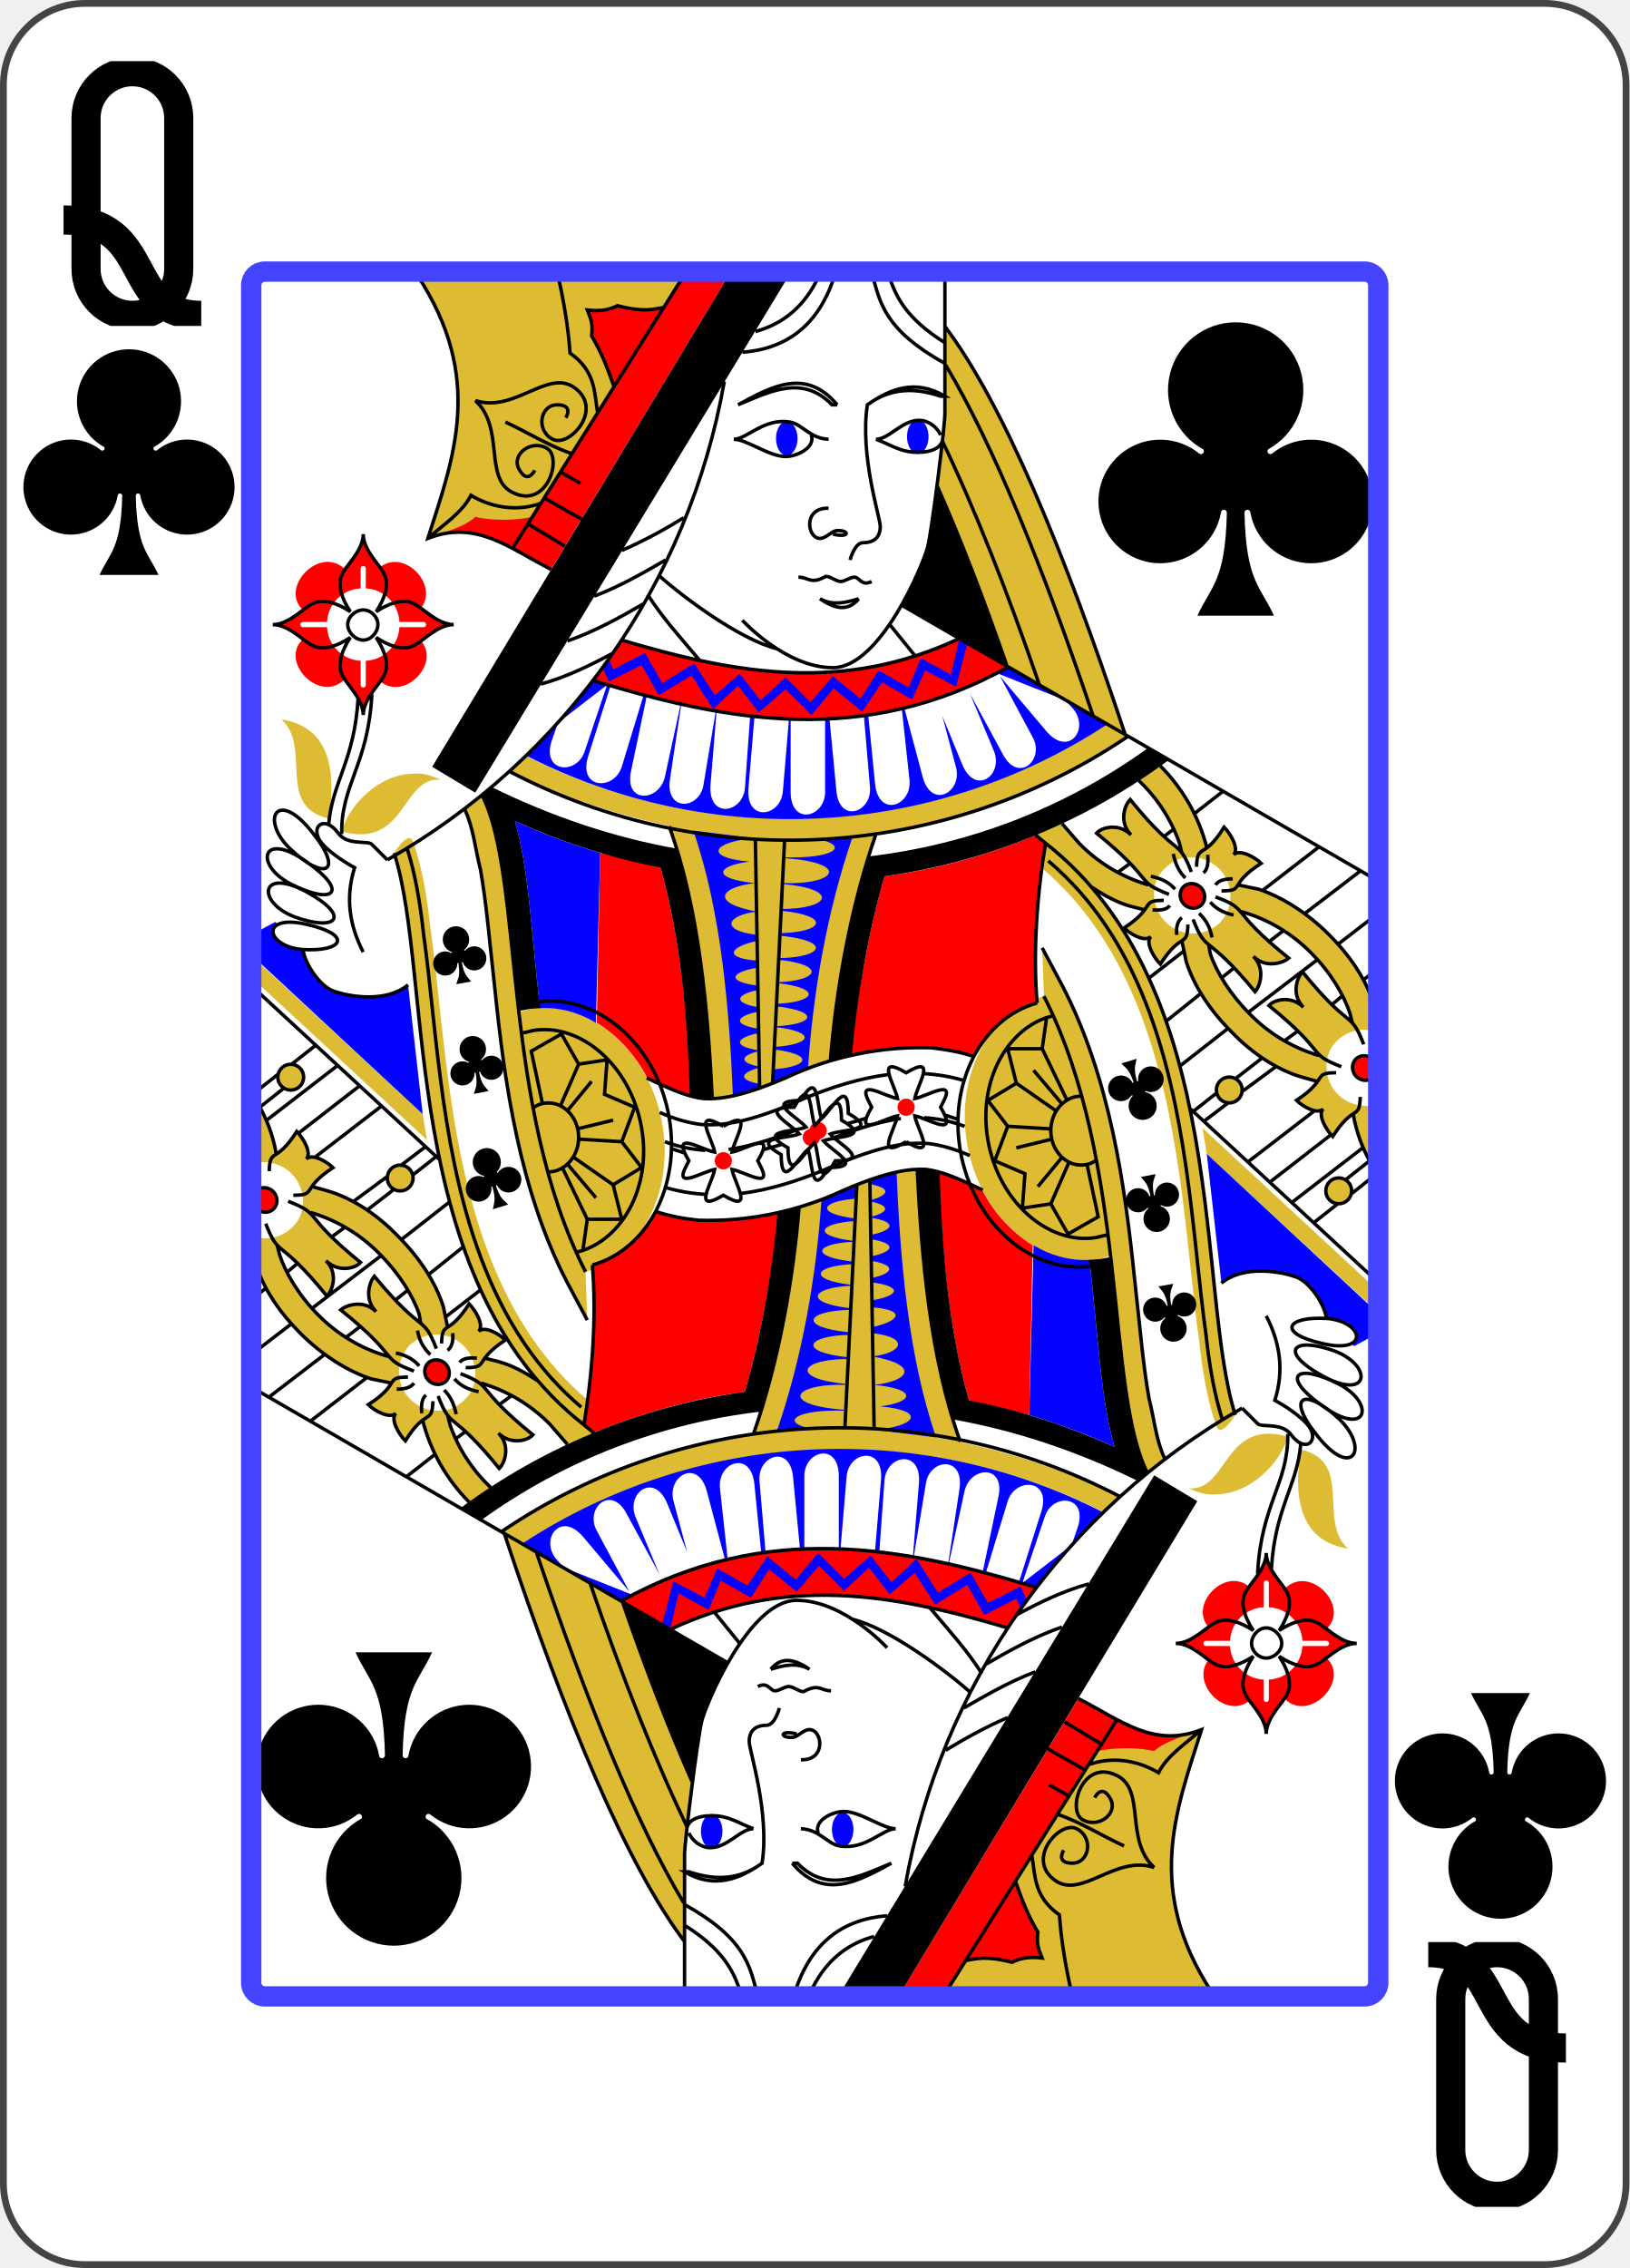
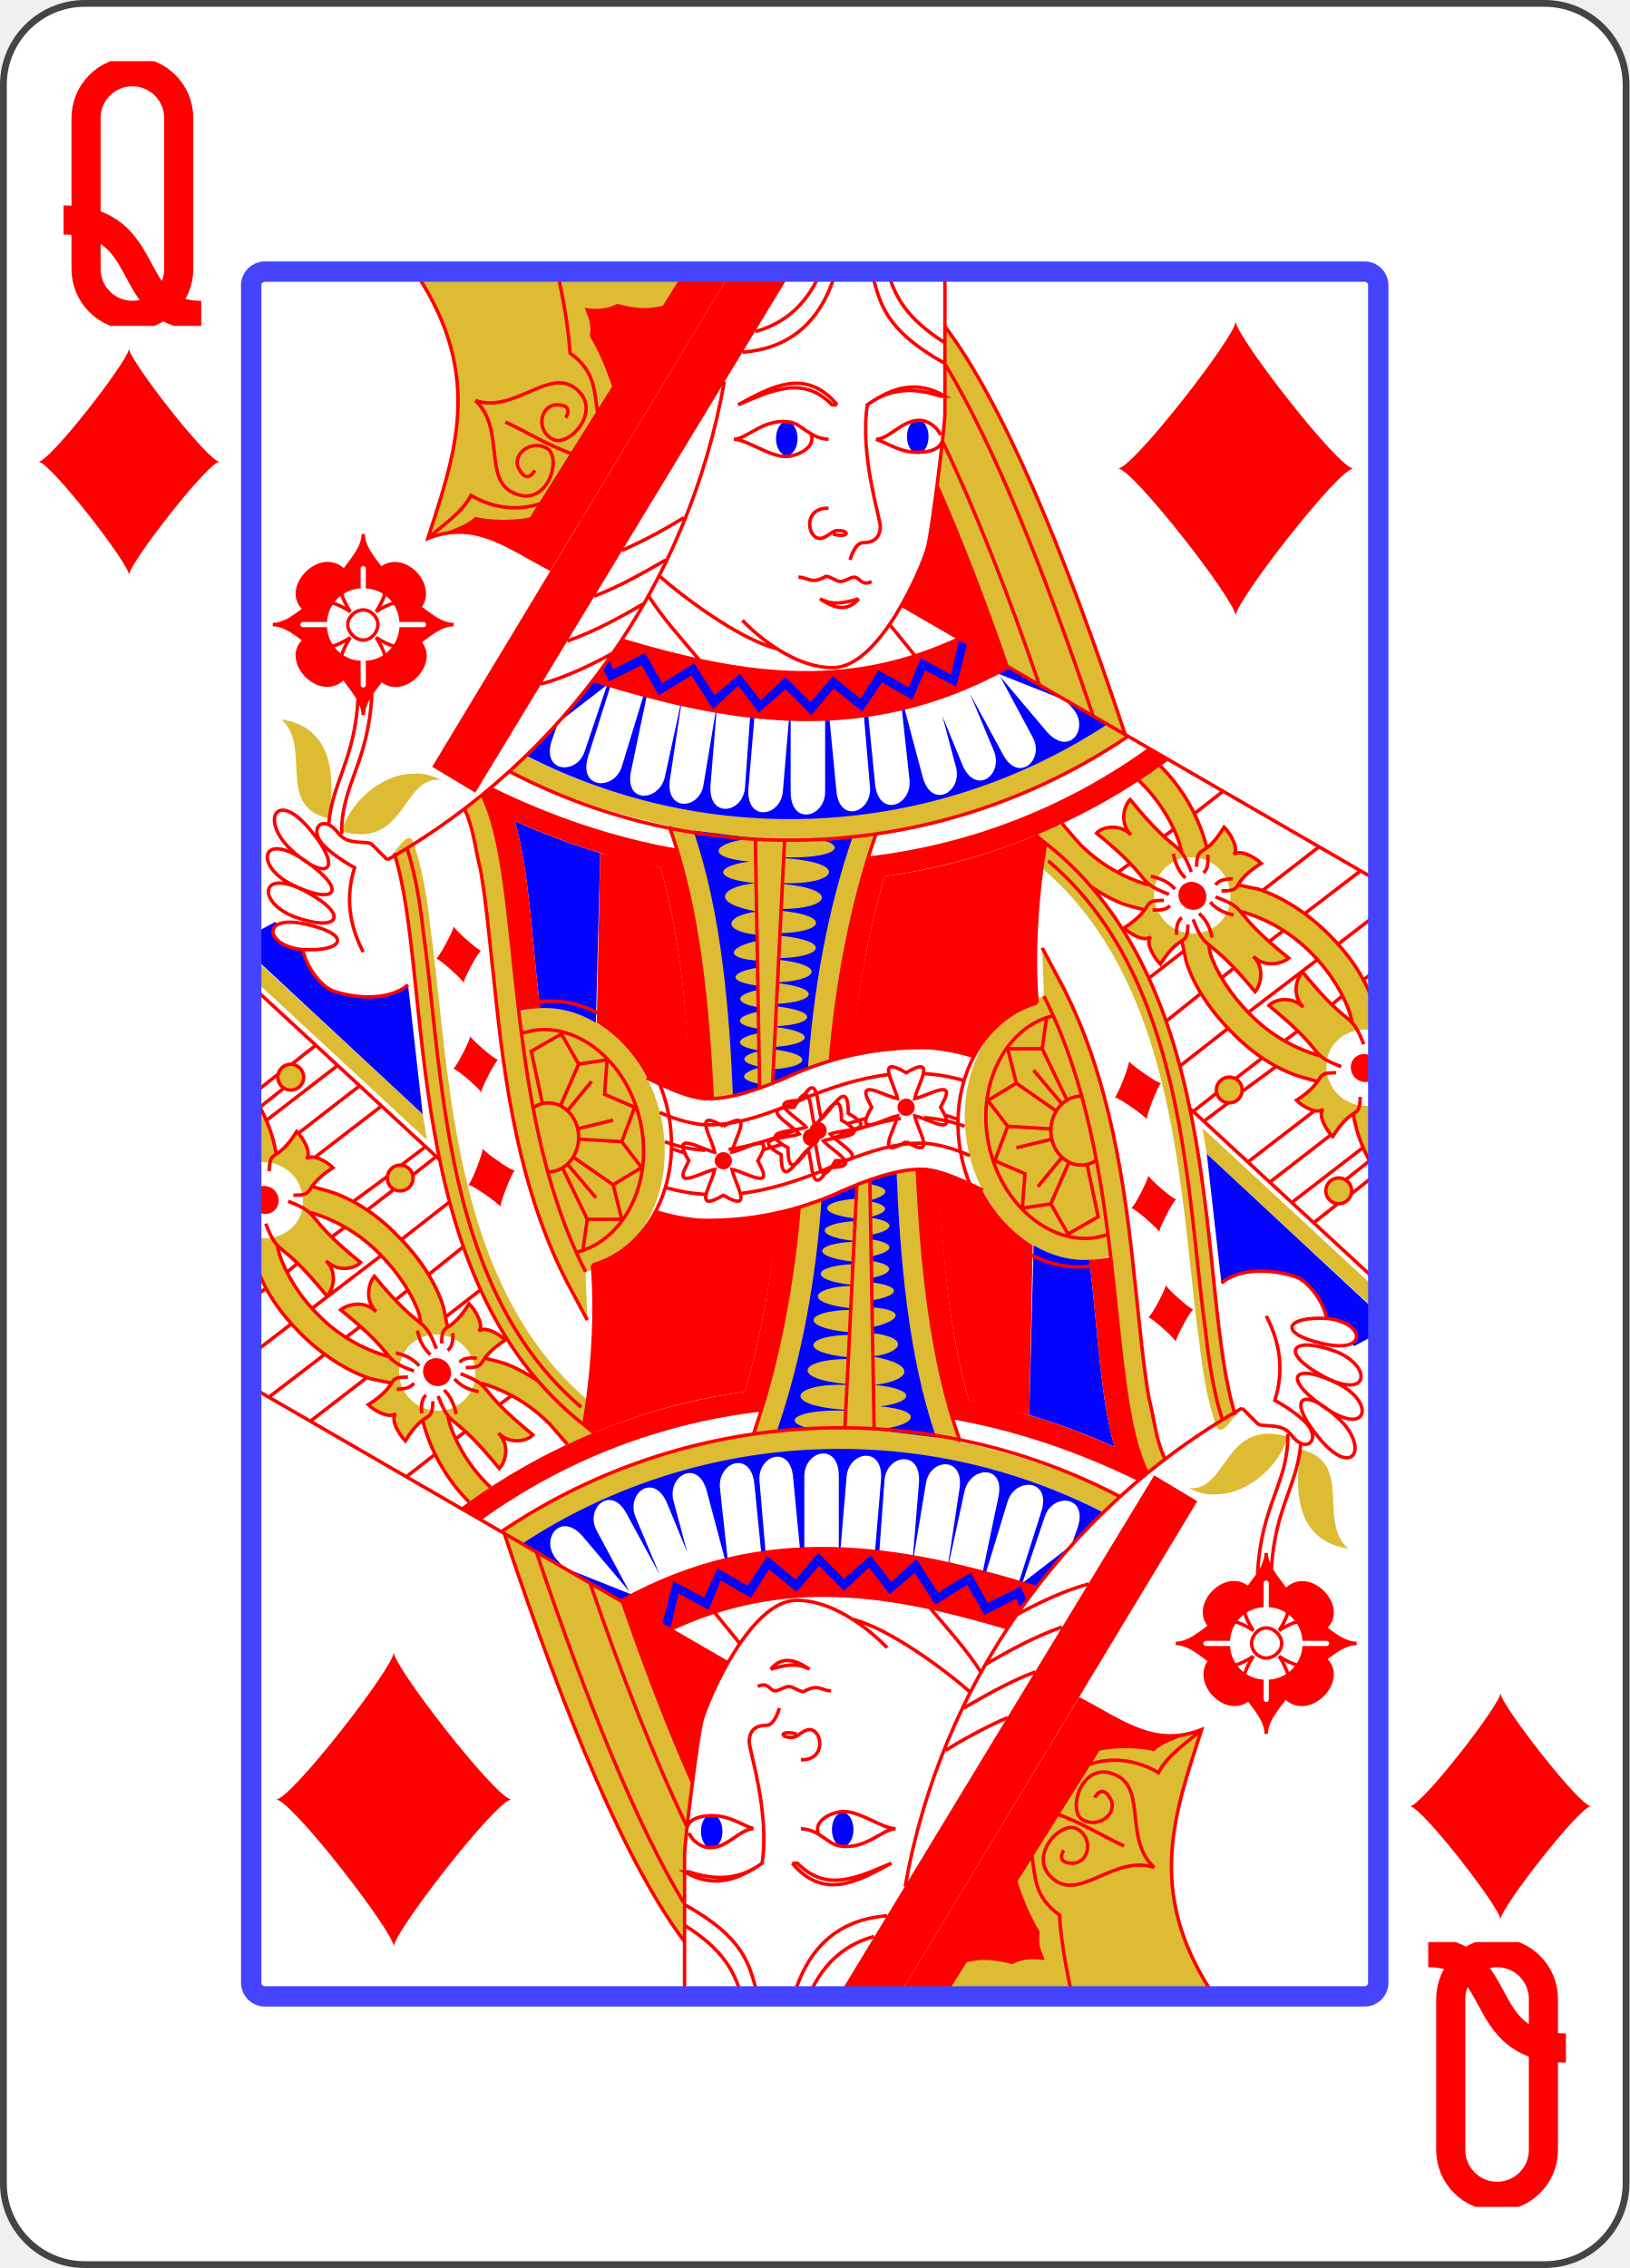
<svg xmlns="http://www.w3.org/2000/svg" viewBox="-120 -167 240 334">
  <rect width="239" height="333" x="-119.5" y="-166.5" rx="12" ry="12" stroke="#444" fill="#FFF" fill-opacity="1" stroke-width="1" />
-   <symbol id="Rqc" viewBox="-500 -500 1000 1000" preserveAspectRatio="xMinYMid" opacity="0.8">
-     <path d="M-260 100C90 100 -40 460 260 460M-175 0L-175 -285A175 175 0 0 1 175 -285L175 285A175 175 0 0 1 -175 285Z" stroke="#000" fill="none" fill-opacity="1" stroke-width="110" />
+   <symbol id="Rqd" viewBox="-500 -500 1000 1000" preserveAspectRatio="xMinYMid" opacity="0.8">
+     <path d="M-260 100C90 100 -40 460 260 460M-175 0L-175 -285A175 175 0 0 1 175 -285L175 285A175 175 0 0 1 -175 285Z" stroke="red" fill="none" fill-opacity="1" stroke-width="110" />
  </symbol>
-   <symbol id="S0qc" viewBox="-600 -600 1200 1200" preserveAspectRatio="xMinYMid" opacity="0.8">
-     <path d="M0 -500C100 -250 355 -100 355 185A150 150 0 0 1 55 185A10 10 0 0 0 35 185C35 385 85 400 130 500L-130 500C-85 400 -35 385 -35 185A10 10 0 0 0 -55 185A150 150 0 0 1 -355 185C-355 -100 -100 -250 0 -500" fill="#000" fill-opacity="1" />
+   <symbol id="S0qd" viewBox="-600 -600 1200 1200" preserveAspectRatio="xMinYMid" opacity="0.8">
+     <path d="M0 -500C100 -250 355 -100 355 185A150 150 0 0 1 55 185A10 10 0 0 0 35 185C35 385 85 400 130 500L-130 500C-85 400 -35 385 -35 185A10 10 0 0 0 -55 185A150 150 0 0 1 -355 185C-355 -100 -100 -250 0 -500" fill="red" fill-opacity="1" />
  </symbol>
-   <symbol id="S1qc" viewBox="-600 -600 1200 1200" preserveAspectRatio="xMinYMid" opacity="0.8">
-     <path d="M0 -300C0 -400 100 -500 200 -500C300 -500 400 -400 400 -250C400 0 0 400 0 500C0 400 -400 0 -400 -250C-400 -400 -300 -500 -200 -500C-100 -500 0 -400 -0 -300" fill="#000" fill-opacity="1" />
+   <symbol id="S1qd" viewBox="-600 -600 1200 1200" preserveAspectRatio="xMinYMid" opacity="0.8">
+     <path d="M0 -300C0 -400 100 -500 200 -500C300 -500 400 -400 400 -250C400 0 0 400 0 500C0 400 -400 0 -400 -250C-400 -400 -300 -500 -200 -500C-100 -500 0 -400 -0 -300" fill="red" fill-opacity="1" />
  </symbol>
-   <symbol id="S2qc" viewBox="-600 -600 1200 1200" preserveAspectRatio="xMinYMid" opacity="0.8">
-     <path d="M-400 0C-350 0 0 -450 0 -500C0 -450 350 0 400 0C350 0 0 450 0 500C0 450 -350 0 -400 0" fill="#000" fill-opacity="1" />
+   <symbol id="S2qd" viewBox="-600 -600 1200 1200" preserveAspectRatio="xMinYMid" opacity="0.8">
+     <path d="M-400 0C-350 0 0 -450 0 -500C0 -450 350 0 400 0C350 0 0 450 0 500C0 450 -350 0 -400 0" fill="red" fill-opacity="1" />
  </symbol>
-   <symbol id="S3qc" viewBox="-600 -600 1200 1200" preserveAspectRatio="xMinYMid" opacity="0.8">
-     <path d="M30 150C35 385 85 400 130 500L-130 500C-85 400 -35 385 -30 150A10 10 0 0 0 -50 150A210 210 0 1 1 -124 -51A10 10 0 0 0 -110 -65A230 230 0 1 1 110 -65A10 10 0 0 0 124 -51A210 210 0 1 1 50 150A10 10 0 0 0 30 150" fill="#000" fill-opacity="1" />
+   <symbol id="S3qd" viewBox="-600 -600 1200 1200" preserveAspectRatio="xMinYMid" opacity="0.8">
+     <path d="M30 150C35 385 85 400 130 500L-130 500C-85 400 -35 385 -30 150A10 10 0 0 0 -50 150A210 210 0 1 1 -124 -51A10 10 0 0 0 -110 -65A230 230 0 1 1 110 -65A10 10 0 0 0 124 -51A210 210 0 1 1 50 150A10 10 0 0 0 30 150" fill="red" fill-opacity="1" />
  </symbol>
-   <use href="#Rqc" height="39" x="-120" y="-158" />
-   <use href="#S3qc" height="40" x="-121" y="-119" />
+   <use href="#Rqd" height="39" x="-120" y="-158" />
+   <use href="#S2qd" height="40" x="-121" y="-119" />
  <g transform="rotate(180)">
-     <use href="#Rqc" height="39" x="-120" y="-158" />
-     <use href="#S3qc" height="40" x="-121" y="-119" />
+     <use href="#Rqd" height="39" x="-120" y="-158" />
+     <use href="#S2qd" height="40" x="-121" y="-119" />
  </g>
  <g transform="scale(-1,1)">
    <symbol id="goqc" viewBox="0 0 1300 2000" preserveAspectRatio="xMinYMid" opacity="0.8">
      <path d="M798 0l198 317c31-16 61-27 99-12-30-94-66-186 12-305zM495 59c-67 89-137 256-209 474l15-9-18 11c90 62 189 99 292 113 29 83 46 178 53 264l52 19c42 19 67 24 85 24 5-102 15-220 50-316h-2c63-13 126-34 188-64l-19-18a674 674 0 0 1-675-37l116-67c27-78 54-148 81-209-5-37-9-76-9-84zm770 456c-52 8-65 52-55 115 62-14 19-83 55-115zM245 569a207 207 0 0 0-54 95c-5-4-11-10-20-24-7 7-18 25-11 32-7-7-25 3-32 10 19 12 24 20 27 25l-24 5c-27 9-56 27-82 53-23 23-40 48-49 73v38l8-1c11 0 23 4 32 13 18 17 15 46-1 62a46 46 0 0 1-39 13v68a171 171 0 0 0 22-57c5 2 12 8 23 25 7-7 18-25 11-32 7 7 24-3 31-10a76 76 0 0 1-24-22l18-5c27-8 56-26 81-52 26-26 44-54 53-82l5-24c5 3 12 7 25 27 7-7 18-25 11-32 7 7 24-3 31-10-14-9-20-16-24-21l16-4c15-4 30-12 45-22-155 181-124 483-166 612 0 0 17 28 22 13 10-28 16-62 20-99 8-57 13-124 23-193 19-132 56-268 160-356l-4-29 11-9-31-13-20 23c-23 23-49 39-70 45l-10 2c10-9 13-21 60-59-6-7-26-12-40 2 14-14 8-34 1-41-39 49-51 51-60 62l3-12a184 184 0 0 1 47-72zm866 9c-10-1-20 2-31 7 46-4 40 81 115 60-8-30-43-67-84-67zm-79 25c-26 50-30 145-43 251h-2l-10-3c-70-11-139 48-154 133-14 80 25 154 89 172l-2 56 24-45c55-107 72-231 83-337 6-53 10-102 17-141 6-23 8-48 18-69zm-822 72c11 0 21 4 30 13 18 17 15 46-1 62a45 45 0 0 1-63 1 45 45 0 0 1 1-63 46 46 0 0 1 33-13zm-58 63c-8 9-17 22-56 54 7 6 27 12 41-2-14 14-8 34-2 41 32-39 46-48 54-55l-2 11c-7 21-23 47-46 70s-49 39-70 45l-10 2c8-8 14-21 58-57-6-7-26-12-40 2 14-14 8-34 1-41-37 46-49 50-58 59l3-11c7-21 22-47 45-70a184 184 0 0 1 82-48zm1148 51l-199 184-5 30 204-189zM165 930a15 15 0 0 0-15 15 15 15 0 0 0 15 15 15 15 0 0 0 15-15 15 15 0 0 0-15-15zM38 1047a15 15 0 0 0-15 15 15 15 0 0 0 15 15 15 15 0 0 0 15-15 15 15 0 0 0-15-15z" fill="#DB3" fill-opacity="1" />
    </symbol>
    <symbol id="reqc" viewBox="0 0 1300 2000" preserveAspectRatio="xMinYMid" opacity="0.8">
      <path d="M746 0l206 341 44-24L798 0zm129 35c-31 8-42 4-54 2l58 92c7-20 14-39 26-59-2-16 2-22 5-30-17 2-27-1-35-5zm165 245c-15 4-45 5-66 0l23 36c26-13 52-23 83-16-15-6-31-11-40-20zm130 20c0 14-11 28-20 38-28-21-68 21-47 48-10 8-24 19-38 19 14 0 28 11 38 19-23 26 19 70 47 47 8 10 20 24 20 39 0-16 14-31 21-42 29 30 77-20 49-46 10-8 22-17 35-17-13 0-25-9-35-17 28-26-20-76-49-47-7-10-21-25-21-41zm0 37a3 3 0 0 1 3 3v23c21 1 38 18 39 39h28a3 3 0 1 1 0 6h-28c-1 21-18 38-39 39v28a3 3 0 1 1-6 0v-28c-21-1-38-18-39-39h-28a3 3 0 1 1 0-6h28c1-21 18-38 39-39v-23a3 3 0 0 1 3-3zm-692 85l-57 32c169 94 327 63 482 16-11-15-22-30-32-47h-1c-135 40-258 61-392-1zm-87 228l-13 8c10 58 15 127 10 186 32 9 57 31 74 61a295 295 0 0 1 68-10c23 0 48 3 74 10-7-67-20-144-39-208-60-8-118-24-174-47zm504 20l-70 17c-24 85-31 173-35 264 14-3 29-9 51-20v-1c14-27 35-49 58-63zm-686 35a14 15 45 0 0-11 5 14 15 45 0 0-1 20 14 15 45 0 0 21-1 14 15 45 0 0 0-20 14 15 45 0 0-9-4zm1047 37l44 23zM9 905a14 15 45 0 0-9 3v24a14 15 45 0 0 18-3 14 15 45 0 0 0-20 14 15 45 0 0-9-4zm531 50a10 10 0 0 0-10 10 10 10 0 0 0 10 10 10 10 0 0 0 10-10 10 10 0 0 0-10-10zm110 35a10 10 0 0 0-10 10 10 10 0 0 0 10 10 10 10 0 0 0 10-10 10 10 0 0 0-10-10z" fill="red" fill-opacity="1" />
    </symbol>
    <symbol id="buqc" viewBox="0 0 1300 2000" preserveAspectRatio="xMinYMid" opacity="0.8">
      <path d="M526 167a13 20 0 0 0-12 20 13 20 0 0 0 12 20 13 20 0 0 0 13-20 13 20 0 0 0-13-20zm153 2a13 20 0 0 0-13 20 13 20 0 0 0 13 20 13 20 0 0 0 12-20 13 20 0 0 0-12-20zM479 424l-10 2 1 5 12 46 36-19 15 34 35-20 23 34 33-27 26 31 30-30 31 27 24-31 29 27 25-39 38 23 20-35 38 19 7-16-7-10-5 12-37-19-20 35-37-23-24 37-29-25-24 31-29-27-29 29-26-30-32 26-21-33-35 20-14-34-35 19-8-34zm-58 30l-114 67a672 672 0 0 0 674 36c-28-26-53-55-78-87l-16 5 57 44 7 20c13 38-29 41-38 13l-26-77-4 1 26 82c12 38-30 40-39 12l-25-82 31-10-35 10 18 86c9 39-32 37-39 8l-18-83 34-10-35 9 13 86c6 39-35 36-39 6l-14-84 22-5-23 5 7 85c3 40-38 33-40 3l-6-83-5 1 7 83c3 40-38 33-40 3l-7-83h-2v84c0 40-40 30-40 0v-84l-5-1-8 83c-3 40-42 26-39-4l7-82-5-1-8 80c-4 39-42 26-40-4l9-83-3-1-21 79c-10 39-46 19-39-10l16-60-23 56c-15 37-48 13-37-15l28-67-38 70c-18 35-49 7-35-19l38-71-54 64c-26 30-50-3-31-26l9-10 78-31v-1h1l-13-7zm573 179c-33 15-66 27-99 37l5 197c20-12 42-18 65-17l1-10c9-80 12-152 28-207zm-207 11l-72 9c47 3 63 22 7 27 39 5 44 20-7 25 40 4 54 23-2 33 35 4 44 22 0 27v7c32 7 40 20-1 23v8c31 5 38 16 0 21v5c25 5 30 15-1 20v5c26 5 32 15 0 20v5c26 5 32 15 0 20v1c21 5 24 13-1 18v1c22 6 26 14 0 19v5l31 9c4-97 13-213 46-308zm-185 7c30 87 46 181 52 270l26 10 14 7v-17c-41-3-48-17-1-23l-1-3c-42-3-49-17-1-23v-1c-44-2-52-17-1-23v-3c-45-2-53-18-1-24v-1c-48-2-56-20-2-26v-2c-51-1-61-20-1-26v-3c-50-1-60-20-1-26v-2c-57 0-68-23-2-29v-1c-64 2-78-24-1-29v-1c-57 2-78-13-40-21-13 0-27-1-40-3zm654 91a4683 4683 0 0 0 44 23zm18 9l-2-1-3 3c14 7 2 26-28 29h-1c-3 19-21 43-35 48-19 7-62 14-87-7l-17 150 199-185v-23l-26-14z" fill="#0303FF" fill-opacity="1" />
    </symbol>
    <symbol id="baqc" viewBox="0 0 1300 2000" preserveAspectRatio="xMinYMid" opacity="0.8">
-       <path d="M676 0l364 600 50-30L746 0zM504 244c-27 61-54 131-81 209l122-71c-17-29-28-58-30-67l-11-71zM259 548l-24 14a722 722 0 0 0 330 135c19 64 32 141 38 208l25 7c-6-77-20-162-44-238a690 690 0 0 1-325-126zm763 45c-71 35-143 59-216 72-28 91-37 197-41 290h10l16-4c3-91 10-179 34-264 57-11 113-29 169-54-16 55-19 127-28 207l-2 10 13 1 11 2c14-106 18-200 44-250z" fill="#000" fill-opacity="1" />
+       <path d="M676 0l364 600 50-30L746 0zM504 244c-27 61-54 131-81 209l122-71c-17-29-28-58-30-67l-11-71zM259 548l-24 14a722 722 0 0 0 330 135c19 64 32 141 38 208l25 7c-6-77-20-162-44-238a690 690 0 0 1-325-126zm763 45c-71 35-143 59-216 72-28 91-37 197-41 290h10l16-4c3-91 10-179 34-264 57-11 113-29 169-54-16 55-19 127-28 207l-2 10 13 1 11 2c14-106 18-200 44-250z" fill="red" fill-opacity="1" />
    </symbol>
    <symbol id="deqc" viewBox="0 0 1300 2000" preserveAspectRatio="xMinYMid" opacity="1">
-       <path d="M1170 388c9 0 18 8 18 17s-9 18-18 18-17-9-17-18 8-17 17-17m-540 647c-43 0-4-19 6-31-15-6-58-3-21-24 0-43 19-4 31 6 6-15 3-58 24-21 43 0 4 19-6 31 15 6 58 3 21 24 0 43-19 4-31-6-6 15-3 58-24 21m-90-30c-37 22-13-14-10-30-16 3-52 27-30-10l-3-6c-15-28 18-7 33-4-3-16-27-52 10-30 37-22 13 14 10 30 16-3 49-25 32 6l-2 4c22 37-14 13-30 10 3 16 27 52-10 30m-487 57c0 8.284-6.716 15-15 15-8.284 0-15-6.716-15-15 0-8.284 6.716-15 15-15 8.284 0 15 6.716 15 15m127-117c0 8.284-6.716 15-15 15-8.284 0-15-6.716-15-15 0-8.284 6.716-15 15-15 8.284 0 15 6.716 15 15m470-760c-5 15 17 25 30 25 19 0 45-20 60-20m-110 0c22-1 31-18 45-20 30-5 50 20 65 20m-242 2c3 9 14 13 27 13 21 1 35-10 50-15m-75-5c4-9 14-17 25-17 20 0 35 22 50 22m20 185c13 16 29 11 45 0-14 8-29 5-45 0m-15-20c12 6 14-5 20-5 5 0 11 5 16 5s12-6 17-6c18 10 20 1 32 1m-35-80c30-1 25 35 10 35-7 0-13-8-19-9-16-1-16 9 4 4m-5-150c36-43 75-22 115 0-38-16-75-35-109 0h-6m-15 180s-5-20-15-20-20-4-20-19c0-10 24-82 15-141-27-19-56-30-90-10h5c30-10 58-10 85 10m-90-72c46-29 57-54 65-78m-65 102c70-39 75-70 84-102m62 0c16 35 41 56 74 65M623 0c18 57 55 85 107 89m446 402c4 71 30 97 34 145m-50-150c4 81 36 105 35 162m32-218c10-3 28-25 48-25-20 0-38-22-48-25-11-5-27 0-42 10 10-15 15-31 10-42-3-10-25-28-25-48 0 20-22 38-25 48-5 11 0 27 10 42-15-10-31-15-42-10-10 3-28 25-48 25 20 0 38 22 48 25 11 5 27 0 42-10-10 15-15 31-10 42 3 10 25 28 25 48 0-20 22-38 25-48 5-11 0-27-10-42 15 10 31 15 42 10m-347 8c24 13 54 28 84 36m-119-93c24 14 56 32 88 43M798 281c18 11 44 26 72 38m-51 11c21 12 51 30 83 42m-343 33l-30 37m311-72c-17 27-39 51-60 76m-90-13c44-11 110-61 137-85M495 0v160c0 15 15 135 20 155s55 140 110 140 105-55 105-55m-307 53c27-78 54-148 81-209M385 476c38-111 76-207 113-284M323 511c59-175 116-315 171-407M286 532c72-217 142-384 209-473M173 599l32 25m24 18l12 9m39 31l15 11m-282-2l64 49m25 20l17 13m40 30l15 12m24 18l40 32M61 663l66 51m91 70l40 31M111 918l38 28m16 13l29 22M0 810l9 7m25 19l12 10m40 31l15 11m26 20l31 24m21 16l28 22M0 746l39 30m24 18l80 61m24 19l55 43M47 997l71 55m-52-83l78 60m-134-17l83 64m-93-29l24 19m15 11l28 22m-65-72l29 23m-31-19a171 171 0 0 0 21-57m338-338l-20 23a184 184 0 0 1-80 48m-39-37l3-12a184 184 0 0 1 47-72m-25-17a207 207 0 0 0-54 95m72 72l16-4c15-4 30-12 45-22m-169-3l-24 5c-27 9-56 27-82 53-23 23-40 48-49 73m63 97l18-5c27-8 56-26 81-52 26-26 44-54 53-82l5-24m-31 4l-2 11c-7 21-23 47-46 70a184 184 0 0 1-80 48m-39-37l3-12c7-21 22-47 45-70a184 184 0 0 1 81-48M35 918c41-16 14-14 84-71-6-7-26-12-40 2 14-14 8-34 1-41-57 70-55 43-71 84m4 61c1 28 7 7 32 46 7-7 18-25 11-32 7 7 24-3 31-10-38-25-18-32-46-32M0 908c5.786-3.947 13.265-3.532 18 1 5.36 5.226 5.36 14.036 0 20-4.855 5.037-12.323 6.281-18 3m235-214c41-16 14-14 84-71-6-7-26-12-40 2 14-14 8-34 1-41-57 70-55 43-71 84m-2 55c-16 41-14 14-72 84-6-7-12-27 2-41-14 14-34 8-41 2 71-57 44-56 85-71m-7-7c-28 0-7-7-46-32 7-7 25-17 32-10-7-7 4-25 11-32 24 39 31 18 32 46m10 67c1 28 7 7 32 46 7-7 18-25 11-32 7 7 24-3 31-10-38-25-18-32-46-32m-25-26c6-6 11-14 14-28m-2 41c6-7 14-12 28-15m-69 30c-5 6-13 12-27 15m40-2c-6 6-12 13-15 28m10-75c-4-3-6-9-5-21m-9 35c-3-4-8-7-20-7m73 31c3 4 9 6 20 5m-34 9c4 3 7 9 6 20m-8-36c-5.843 6.264-15.412 6.72-21 1-5.045-5.5-4.605-14.298 1-20 5.702-5.605 14.5-6.045 20-1 5.36 5.226 5.36 14.036 0 20m682 341l33-39m-53-51l41 10m-16-55l28 34m-63 36l50-3m-40 53l46-32m-16 72l29-60m-19-120l20-35 35 20-13 61m-21 2l-21-48-33-5 3 40-35 15 15 40-23 30 33 20-10 40h40l5 35m40-90c-19 0-35-18-35-40s16-40 35-40c7 0 13 2 18 6m-51 167l-4-1c-48-14-83-74-71-143 13-74 72-122 126-113l8 2 5 1m-160 92c-18 8-33 12-48 14-25 2-57-3-110-26-41-18-76-28-108-32m-40-1a203 203 0 0 0-47 8m347 71a162.002 162.002 0 0 1-47 10m-27-1c-21-3-46-10-77-22m172-61c-31 15-49 22-66 24-18 1-44-2-95-24a370 370 0 0 0-169-35c-18 2-34 5-49 10m18 73l15-5m92 4l21 6m632-202c-3 19-21 43-35 48-19 7-62 14-87-7m117-70c55-13 49 25 6 29-48 3-59-17-6-29m1-38c54-29 58 12 14 29-49 18-67 0-14-29m0-35c52-37 61 4 18 26-49 25-69 10-18-26m-6-35c40-50 60-14 25 20-40 38-64 28-25-20m-88 33l18-18c5-5 28 2 39-13 17-23 35-6 18 13-14 15-37 27-37 27 11 35 6 67-10 98M870 423c-135 40-258 61-392-2m-57 33c169 94 327 63 482 16m-5-311c4-23 2-48 32-69 2-29 7-59 14-90M821 37c12 2 23 6 54-2 8 4 18 7 35 5-3 8-7 14-5 30-12 20-19 39-26 59m84 135c27 10 57 6 82-9 10 20 32 34 50 50m-168-98c27-9 52-25 78-37m35-25c-35 32-9 91-44 107-39 19-57-39-40-51 19-12 43 7 33 24-10 18-18 1-18 1m69-81c-45 15-84-37-115-15-35 25 6 70 25 60 20-10 15-40-5-40s-10 15-10 15m6 63l-23 13m42 17l-44 25m63 5l-43 26m61 3L798 0m154 341c49-25 87-58 143-36-30-94-66-186 12-305M575 648c29 83 46 178 53 264m187-273c-35 96-45 214-50 316m-84-301l14 284m20-285l-5 291M283 535c213.743 144.427 489.538 159.792 718 40M751 123c41.217 233.98 184.547 437.429 391 555m-984 644c46-143 4-495 221-664l11-9m-12 9c10 58 15 127 10 186m731-179c-9 28-15 62-19 99-8 57-13 124-23 193-19 132-56 268-160 356m-7-101l24-45c55-107 72-231 83-337 6-53 10-102 17-141 6-23 8-48 18-69M388 844c64 18 103 92 89 172-15 85-84 144-154 133l-10-3m599 10c99-195 71-456 120-553M210 967L0 1161m546-779L0 698" stroke="#000" fill="none" fill-opacity="1" stroke-width="4" />
-       <use href="#S3qc" height="80" x="1140" y="552" transform="rotate(10)" />
-       <use href="#S3qc" height="80" x="1155" y="660" transform="rotate(11)" />
-       <use href="#S3qc" height="85" x="1240" y="660" transform="rotate(17)" />
+       <path d="M1170 388c9 0 18 8 18 17s-9 18-18 18-17-9-17-18 8-17 17-17m-540 647c-43 0-4-19 6-31-15-6-58-3-21-24 0-43 19-4 31 6 6-15 3-58 24-21 43 0 4 19-6 31 15 6 58 3 21 24 0 43-19 4-31-6-6 15-3 58-24 21m-90-30c-37 22-13-14-10-30-16 3-52 27-30-10l-3-6c-15-28 18-7 33-4-3-16-27-52 10-30 37-22 13 14 10 30 16-3 49-25 32 6l-2 4c22 37-14 13-30 10 3 16 27 52-10 30m-487 57c0 8.284-6.716 15-15 15-8.284 0-15-6.716-15-15 0-8.284 6.716-15 15-15 8.284 0 15 6.716 15 15m127-117c0 8.284-6.716 15-15 15-8.284 0-15-6.716-15-15 0-8.284 6.716-15 15-15 8.284 0 15 6.716 15 15m470-760c-5 15 17 25 30 25 19 0 45-20 60-20m-110 0c22-1 31-18 45-20 30-5 50 20 65 20m-242 2c3 9 14 13 27 13 21 1 35-10 50-15m-75-5c4-9 14-17 25-17 20 0 35 22 50 22m20 185c13 16 29 11 45 0-14 8-29 5-45 0m-15-20c12 6 14-5 20-5 5 0 11 5 16 5s12-6 17-6c18 10 20 1 32 1m-35-80c30-1 25 35 10 35-7 0-13-8-19-9-16-1-16 9 4 4m-5-150c36-43 75-22 115 0-38-16-75-35-109 0h-6m-15 180s-5-20-15-20-20-4-20-19c0-10 24-82 15-141-27-19-56-30-90-10h5c30-10 58-10 85 10m-90-72c46-29 57-54 65-78m-65 102c70-39 75-70 84-102m62 0c16 35 41 56 74 65M623 0c18 57 55 85 107 89m446 402c4 71 30 97 34 145m-50-150c4 81 36 105 35 162m32-218c10-3 28-25 48-25-20 0-38-22-48-25-11-5-27 0-42 10 10-15 15-31 10-42-3-10-25-28-25-48 0 20-22 38-25 48-5 11 0 27 10 42-15-10-31-15-42-10-10 3-28 25-48 25 20 0 38 22 48 25 11 5 27 0 42-10-10 15-15 31-10 42 3 10 25 28 25 48 0-20 22-38 25-48 5-11 0-27-10-42 15 10 31 15 42 10m-347 8c24 13 54 28 84 36m-119-93c24 14 56 32 88 43M798 281c18 11 44 26 72 38m-51 11c21 12 51 30 83 42m-343 33l-30 37m311-72c-17 27-39 51-60 76m-90-13c44-11 110-61 137-85M495 0v160c0 15 15 135 20 155s55 140 110 140 105-55 105-55m-307 53c27-78 54-148 81-209M385 476c38-111 76-207 113-284M323 511c59-175 116-315 171-407M286 532c72-217 142-384 209-473M173 599l32 25m24 18l12 9m39 31l15 11m-282-2l64 49m25 20l17 13m40 30l15 12m24 18l40 32M61 663l66 51m91 70l40 31M111 918l38 28m16 13l29 22M0 810l9 7m25 19l12 10m40 31l15 11m26 20l31 24m21 16l28 22M0 746l39 30m24 18l80 61m24 19l55 43M47 997l71 55m-52-83l78 60m-134-17l83 64m-93-29l24 19m15 11l28 22m-65-72l29 23m-31-19a171 171 0 0 0 21-57m338-338l-20 23a184 184 0 0 1-80 48m-39-37l3-12a184 184 0 0 1 47-72m-25-17a207 207 0 0 0-54 95m72 72l16-4c15-4 30-12 45-22m-169-3l-24 5c-27 9-56 27-82 53-23 23-40 48-49 73m63 97l18-5c27-8 56-26 81-52 26-26 44-54 53-82l5-24m-31 4l-2 11c-7 21-23 47-46 70a184 184 0 0 1-80 48m-39-37l3-12c7-21 22-47 45-70a184 184 0 0 1 81-48M35 918c41-16 14-14 84-71-6-7-26-12-40 2 14-14 8-34 1-41-57 70-55 43-71 84m4 61c1 28 7 7 32 46 7-7 18-25 11-32 7 7 24-3 31-10-38-25-18-32-46-32M0 908c5.786-3.947 13.265-3.532 18 1 5.36 5.226 5.36 14.036 0 20-4.855 5.037-12.323 6.281-18 3m235-214c41-16 14-14 84-71-6-7-26-12-40 2 14-14 8-34 1-41-57 70-55 43-71 84m-2 55c-16 41-14 14-72 84-6-7-12-27 2-41-14 14-34 8-41 2 71-57 44-56 85-71m-7-7c-28 0-7-7-46-32 7-7 25-17 32-10-7-7 4-25 11-32 24 39 31 18 32 46m10 67c1 28 7 7 32 46 7-7 18-25 11-32 7 7 24-3 31-10-38-25-18-32-46-32m-25-26c6-6 11-14 14-28m-2 41c6-7 14-12 28-15m-69 30c-5 6-13 12-27 15m40-2c-6 6-12 13-15 28m10-75c-4-3-6-9-5-21m-9 35c-3-4-8-7-20-7m73 31c3 4 9 6 20 5m-34 9c4 3 7 9 6 20m-8-36c-5.843 6.264-15.412 6.72-21 1-5.045-5.5-4.605-14.298 1-20 5.702-5.605 14.5-6.045 20-1 5.36 5.226 5.36 14.036 0 20m682 341l33-39m-53-51l41 10m-16-55l28 34m-63 36l50-3m-40 53l46-32m-16 72l29-60m-19-120l20-35 35 20-13 61m-21 2l-21-48-33-5 3 40-35 15 15 40-23 30 33 20-10 40h40l5 35m40-90c-19 0-35-18-35-40s16-40 35-40c7 0 13 2 18 6m-51 167l-4-1c-48-14-83-74-71-143 13-74 72-122 126-113l8 2 5 1m-160 92c-18 8-33 12-48 14-25 2-57-3-110-26-41-18-76-28-108-32m-40-1a203 203 0 0 0-47 8m347 71a162.002 162.002 0 0 1-47 10m-27-1c-21-3-46-10-77-22m172-61c-31 15-49 22-66 24-18 1-44-2-95-24a370 370 0 0 0-169-35c-18 2-34 5-49 10m18 73l15-5m92 4l21 6m632-202c-3 19-21 43-35 48-19 7-62 14-87-7m117-70c55-13 49 25 6 29-48 3-59-17-6-29m1-38c54-29 58 12 14 29-49 18-67 0-14-29m0-35c52-37 61 4 18 26-49 25-69 10-18-26m-6-35c40-50 60-14 25 20-40 38-64 28-25-20m-88 33l18-18c5-5 28 2 39-13 17-23 35-6 18 13-14 15-37 27-37 27 11 35 6 67-10 98M870 423c-135 40-258 61-392-2m-57 33c169 94 327 63 482 16m-5-311c4-23 2-48 32-69 2-29 7-59 14-90M821 37c12 2 23 6 54-2 8 4 18 7 35 5-3 8-7 14-5 30-12 20-19 39-26 59m84 135c27 10 57 6 82-9 10 20 32 34 50 50m-168-98c27-9 52-25 78-37m35-25c-35 32-9 91-44 107-39 19-57-39-40-51 19-12 43 7 33 24-10 18-18 1-18 1m69-81c-45 15-84-37-115-15-35 25 6 70 25 60 20-10 15-40-5-40s-10 15-10 15m6 63l-23 13m42 17l-44 25m63 5l-43 26m61 3L798 0m154 341c49-25 87-58 143-36-30-94-66-186 12-305M575 648c29 83 46 178 53 264m187-273c-35 96-45 214-50 316m-84-301l14 284m20-285l-5 291M283 535c213.743 144.427 489.538 159.792 718 40M751 123c41.217 233.98 184.547 437.429 391 555m-984 644c46-143 4-495 221-664l11-9m-12 9c10 58 15 127 10 186m731-179c-9 28-15 62-19 99-8 57-13 124-23 193-19 132-56 268-160 356m-7-101l24-45c55-107 72-231 83-337 6-53 10-102 17-141 6-23 8-48 18-69M388 844c64 18 103 92 89 172-15 85-84 144-154 133l-10-3m599 10c99-195 71-456 120-553M210 967L0 1161m546-779L0 698" stroke="red" fill="none" fill-opacity="1" stroke-width="4" />
+       <use href="#S2qd" height="80" x="1140" y="552" transform="rotate(10)" />
+       <use href="#S2qd" height="80" x="1155" y="660" transform="rotate(11)" />
+       <use href="#S2qd" height="85" x="1240" y="660" transform="rotate(17)" />
    </symbol>
    <use href="#goqc" width="165" height="261" x="-82" y="-130" />
    <use href="#goqc" width="165" height="261" x="-82" y="-130" transform="rotate(180)" />
    <use href="#reqc" width="165" height="261" x="-82" y="-130" />
    <use href="#reqc" width="165" height="261" x="-82" y="-130" transform="rotate(180)" />
    <use href="#buqc" width="165" height="261" x="-82" y="-130" />
    <use href="#buqc" width="165" height="261" x="-82" y="-130" transform="rotate(180)" />
    <use href="#baqc" width="165" height="261" x="-82" y="-130" />
    <use href="#baqc" width="165" height="261" x="-82" y="-130" transform="rotate(180)" />
    <use href="#deqc" width="165" height="261" x="-82" y="-130" />
    <use href="#deqc" width="165" height="261" x="-82" y="-130" transform="rotate(180)" />
-     <use href="#S3qc" height="52" x="-88" y="-124" />
-     <use href="#S3qc" height="52" x="-88" y="-124" transform="rotate(180)" />
+     <use href="#S2qd" height="52" x="-88" y="-124" />
+     <use href="#S2qd" height="52" x="-88" y="-124" transform="rotate(180)" />
    <rect width="166" height="254" x="-83" y="-127" rx="2" ry="2" stroke="#44F" fill="none" fill-opacity="1" stroke-width="3" />
  </g>
</svg>
